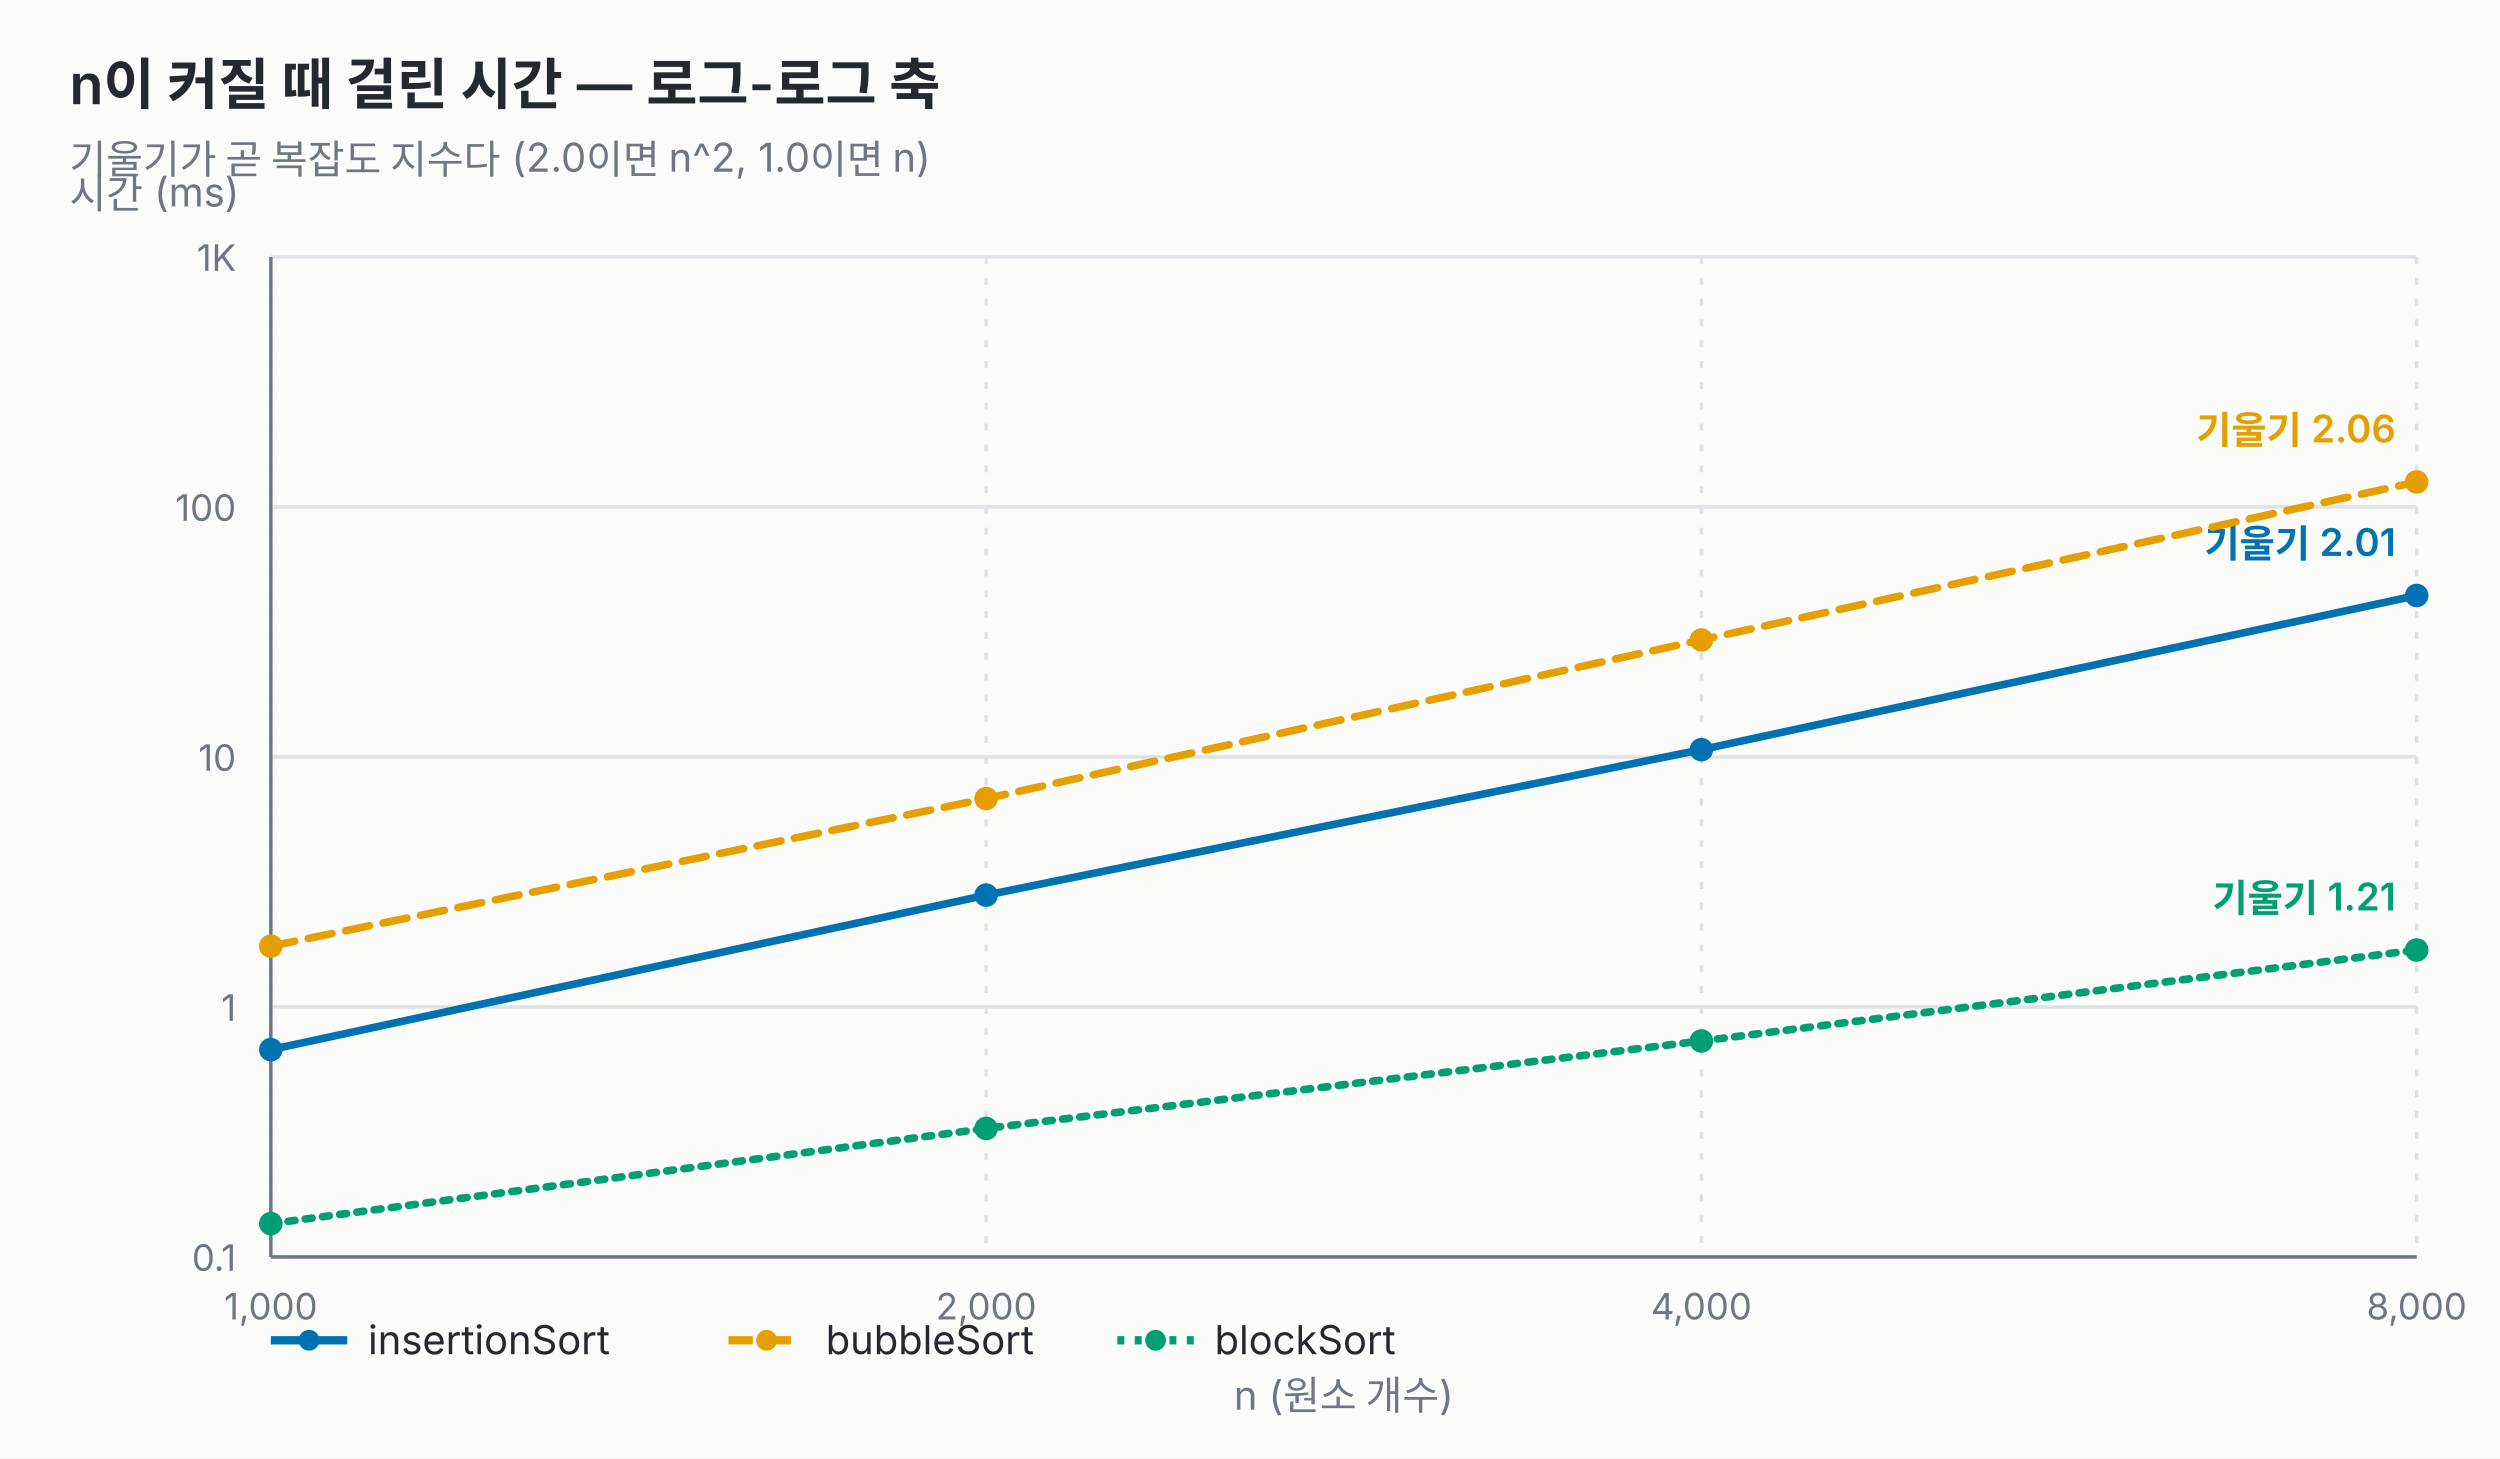
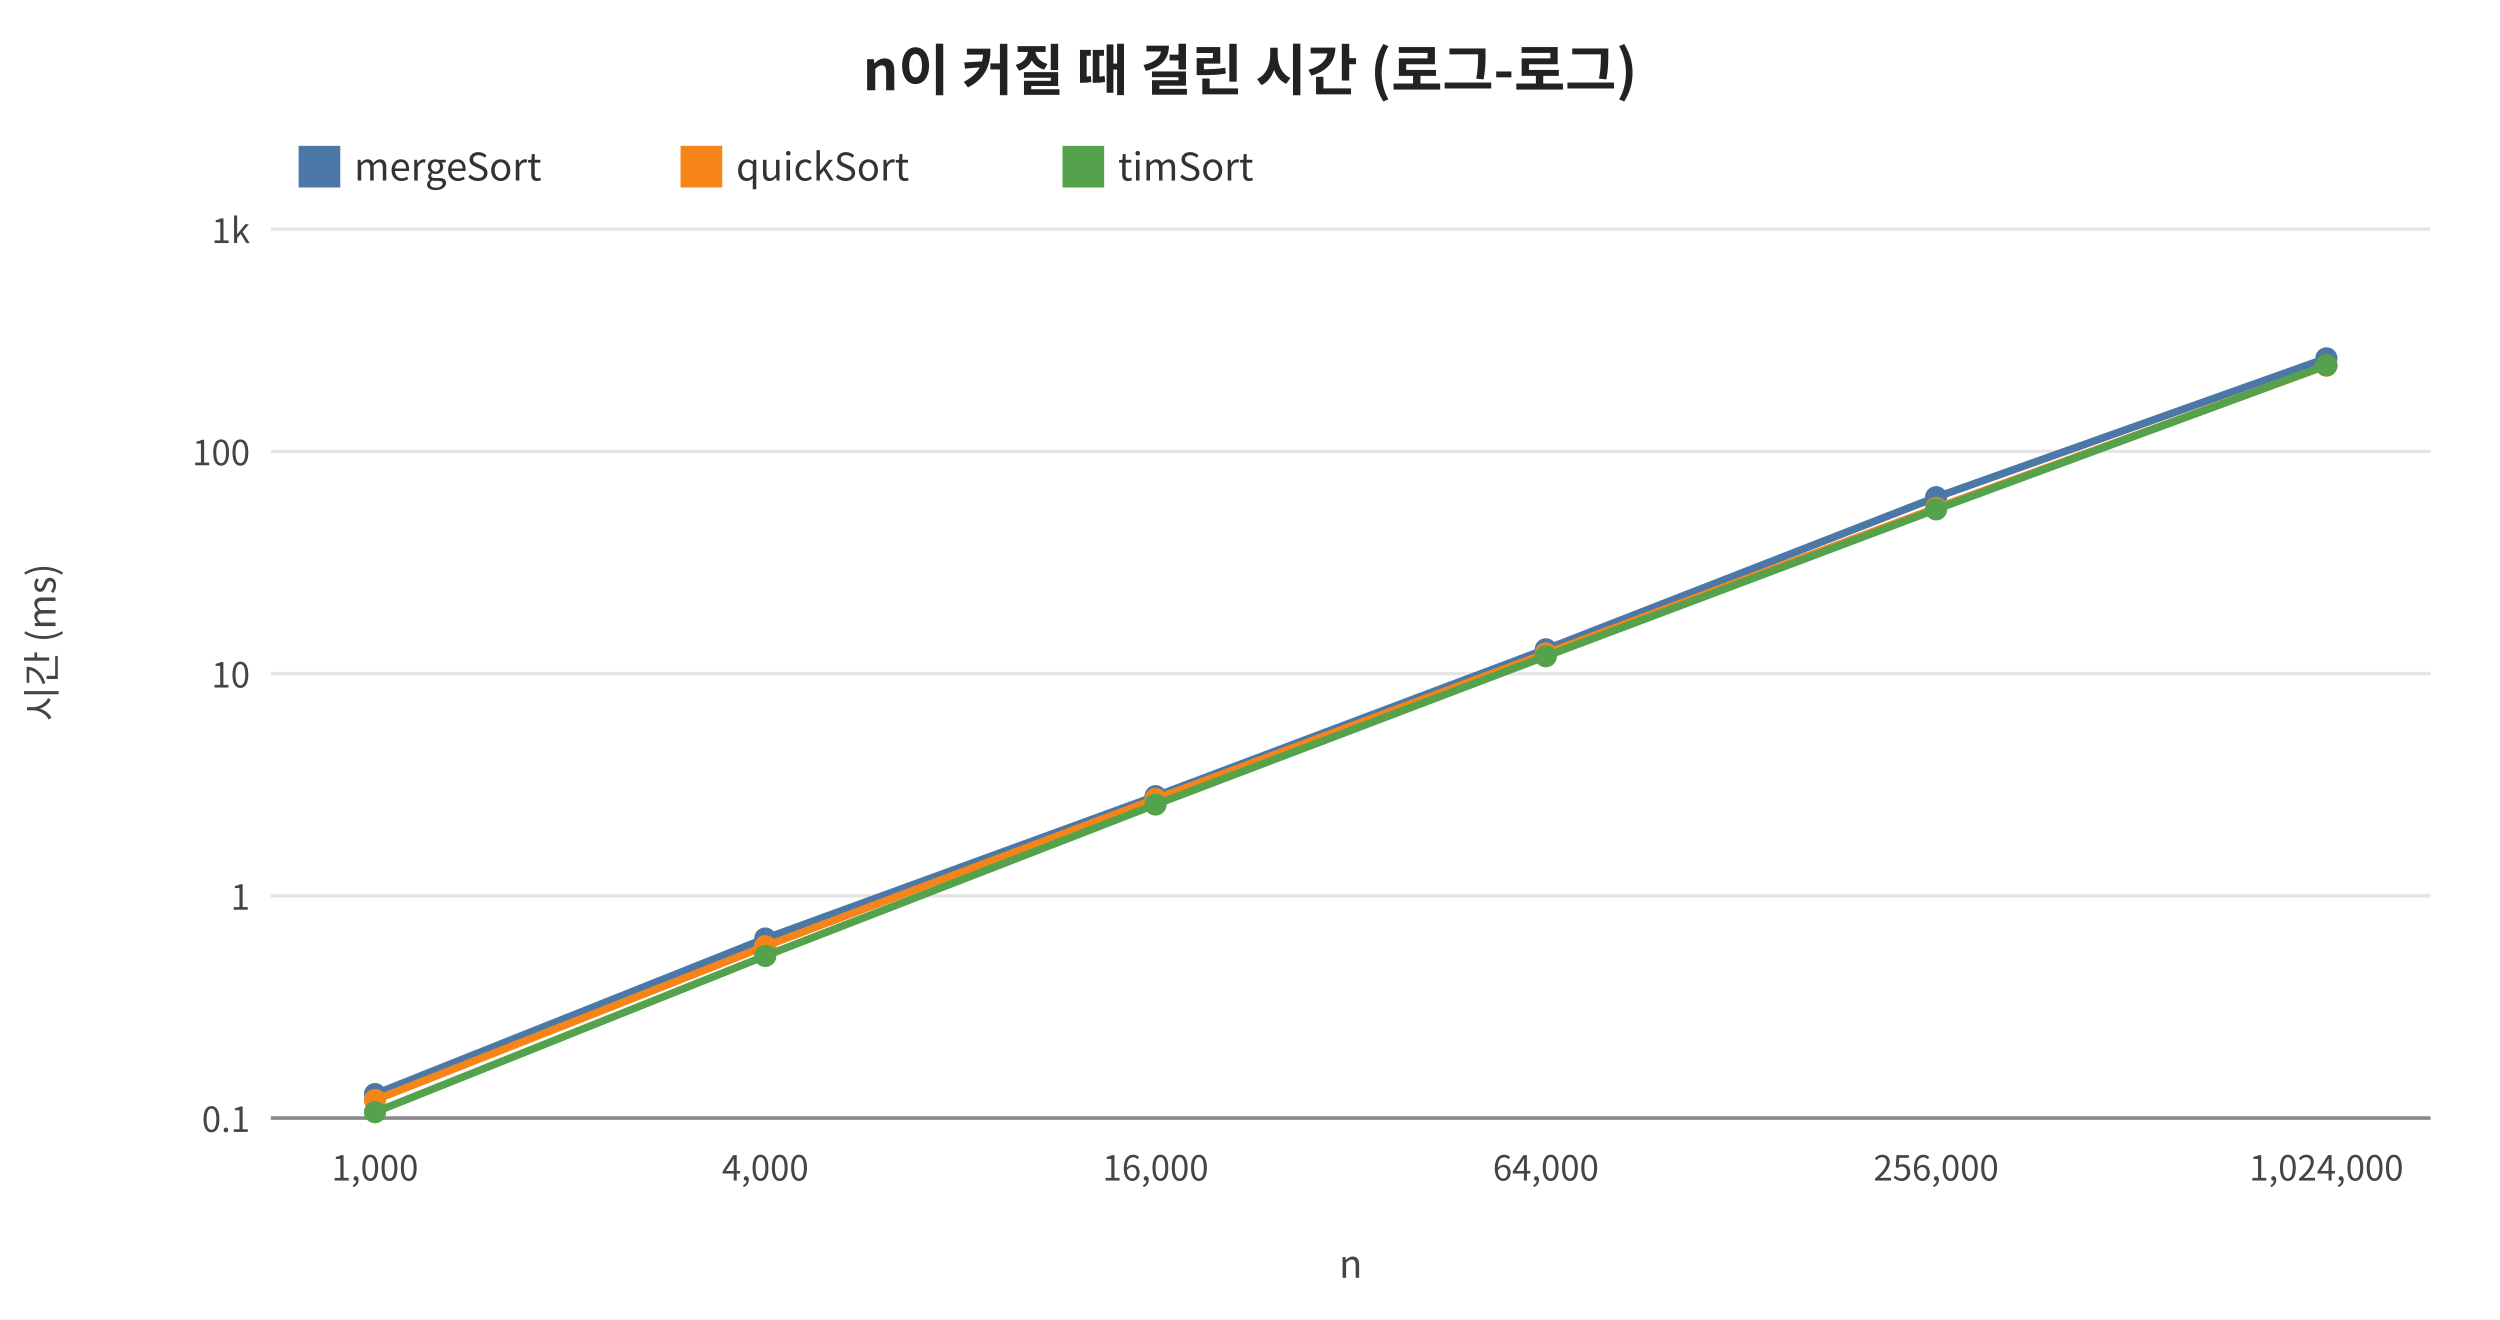
- <svg xmlns="http://www.w3.org/2000/svg" width="720" height="420" viewBox="0 0 720 420" font-family="-apple-system, BlinkMacSystemFont, 'Segoe UI', 'Noto Sans KR', 'Apple SD Gothic Neo', 'Malgun Gothic', sans-serif">
-   <rect width="720" height="420" fill="#fbfbf9" />
-   <text x="20.0" y="30.0" font-size="16" fill="#24292f" text-anchor="start" font-weight="600">n이 커질 때 걸린 시간 — 로그-로그 축</text>
-   <text x="20.0" y="50.0" font-size="11.5" fill="#6e7781" text-anchor="start" font-weight="400">기울기가 곧 복잡도 지수다 (2.0이면 n^2, 1.0이면 n)</text>
-   <line x1="78.0" y1="362.0" x2="696.0" y2="362.0" stroke="#dfe1e4" stroke-width="1" stroke-dasharray="none" />
-   <text x="68.0" y="366.0" font-size="10.5" fill="#6e7781" text-anchor="end" font-weight="400">0.1</text>
-   <line x1="78.0" y1="290.0" x2="696.0" y2="290.0" stroke="#dfe1e4" stroke-width="1" stroke-dasharray="none" />
-   <text x="68.0" y="294.0" font-size="10.5" fill="#6e7781" text-anchor="end" font-weight="400">1</text>
-   <line x1="78.0" y1="218.0" x2="696.0" y2="218.0" stroke="#dfe1e4" stroke-width="1" stroke-dasharray="none" />
-   <text x="68.0" y="222.0" font-size="10.5" fill="#6e7781" text-anchor="end" font-weight="400">10</text>
-   <line x1="78.0" y1="146.0" x2="696.0" y2="146.0" stroke="#dfe1e4" stroke-width="1" stroke-dasharray="none" />
-   <text x="68.0" y="150.0" font-size="10.5" fill="#6e7781" text-anchor="end" font-weight="400">100</text>
-   <line x1="78.0" y1="74.0" x2="696.0" y2="74.0" stroke="#dfe1e4" stroke-width="1" stroke-dasharray="none" />
-   <text x="68.0" y="78.0" font-size="10.5" fill="#6e7781" text-anchor="end" font-weight="400">1K</text>
-   <line x1="78.0" y1="74.0" x2="78.0" y2="362.0" stroke="#dfe1e4" stroke-width="1" stroke-dasharray="2 4" />
-   <text x="78.0" y="380.0" font-size="10.5" fill="#6e7781" text-anchor="middle" font-weight="400">1,000</text>
-   <line x1="284.0" y1="74.0" x2="284.0" y2="362.0" stroke="#dfe1e4" stroke-width="1" stroke-dasharray="2 4" />
-   <text x="284.0" y="380.0" font-size="10.5" fill="#6e7781" text-anchor="middle" font-weight="400">2,000</text>
-   <line x1="490.0" y1="74.0" x2="490.0" y2="362.0" stroke="#dfe1e4" stroke-width="1" stroke-dasharray="2 4" />
-   <text x="490.0" y="380.0" font-size="10.5" fill="#6e7781" text-anchor="middle" font-weight="400">4,000</text>
-   <line x1="696.0" y1="74.0" x2="696.0" y2="362.0" stroke="#dfe1e4" stroke-width="1" stroke-dasharray="2 4" />
-   <text x="696.0" y="380.0" font-size="10.5" fill="#6e7781" text-anchor="middle" font-weight="400">8,000</text>
-   <line x1="78.0" y1="362.0" x2="696.0" y2="362.0" stroke="#6e7781" stroke-width="1" stroke-dasharray="none" />
-   <line x1="78.0" y1="74.0" x2="78.0" y2="362.0" stroke="#6e7781" stroke-width="1" stroke-dasharray="none" />
-   <text x="387.0" y="406.0" font-size="11.5" fill="#6e7781" text-anchor="middle" font-weight="400">n (원소 개수)</text>
-   <text x="20.0" y="60.0" font-size="11.5" fill="#6e7781" text-anchor="start" font-weight="400">시간 (ms)</text>
-   <polyline points="78.0,302.3 284.0,257.8 490.0,215.9 696.0,171.5" fill="none" stroke="#0072B2" stroke-width="2.2" stroke-dasharray="none" stroke-linejoin="round" stroke-linecap="round" />
-   <circle cx="78.0" cy="302.3" r="3.4" fill="#0072B2" />
-   <circle cx="284.0" cy="257.8" r="3.4" fill="#0072B2" />
-   <circle cx="490.0" cy="215.9" r="3.4" fill="#0072B2" />
-   <circle cx="696.0" cy="171.5" r="3.4" fill="#0072B2" />
-   <text x="690.0" y="160.5" font-size="11" fill="#0072B2" text-anchor="end" font-weight="600">기울기 2.01</text>
-   <polyline points="78.0,272.5 284.0,230.0 490.0,184.3 696.0,138.8" fill="none" stroke="#E69F00" stroke-width="2.2" stroke-dasharray="7 4" stroke-linejoin="round" stroke-linecap="round" />
-   <circle cx="78.0" cy="272.5" r="3.4" fill="#E69F00" />
-   <circle cx="284.0" cy="230.0" r="3.4" fill="#E69F00" />
-   <circle cx="490.0" cy="184.3" r="3.4" fill="#E69F00" />
-   <circle cx="696.0" cy="138.8" r="3.4" fill="#E69F00" />
-   <text x="690.0" y="127.8" font-size="11" fill="#E69F00" text-anchor="end" font-weight="600">기울기 2.06</text>
-   <polyline points="78.0,352.4 284.0,325.0 490.0,299.8 696.0,273.6" fill="none" stroke="#009E73" stroke-width="2.2" stroke-dasharray="2 3" stroke-linejoin="round" stroke-linecap="round" />
-   <circle cx="78.0" cy="352.4" r="3.4" fill="#009E73" />
-   <circle cx="284.0" cy="325.0" r="3.4" fill="#009E73" />
-   <circle cx="490.0" cy="299.8" r="3.4" fill="#009E73" />
-   <circle cx="696.0" cy="273.6" r="3.4" fill="#009E73" />
-   <text x="690.0" y="262.6" font-size="11" fill="#009E73" text-anchor="end" font-weight="600">기울기 1.21</text>
-   <line x1="78.0" y1="386.0" x2="100.0" y2="386.0" stroke="#0072B2" stroke-width="2.4" stroke-dasharray="none" />
-   <circle cx="89.0" cy="386.0" r="3" fill="#0072B2" />
-   <text x="106.0" y="390.0" font-size="11.5" fill="#24292f" text-anchor="start" font-weight="400">insertionSort</text>
-   <line x1="209.8" y1="386.0" x2="231.8" y2="386.0" stroke="#E69F00" stroke-width="2.4" stroke-dasharray="7 4" />
-   <circle cx="220.8" cy="386.0" r="3" fill="#E69F00" />
-   <text x="237.8" y="390.0" font-size="11.5" fill="#24292f" text-anchor="start" font-weight="400">bubbleSort</text>
-   <line x1="321.8" y1="386.0" x2="343.8" y2="386.0" stroke="#009E73" stroke-width="2.4" stroke-dasharray="2 3" />
-   <circle cx="332.8" cy="386.0" r="3" fill="#009E73" />
-   <text x="349.8" y="390.0" font-size="11.5" fill="#24292f" text-anchor="start" font-weight="400">blockSort</text>
+ <svg xmlns="http://www.w3.org/2000/svg" viewBox="0 0 720 380" width="720" height="380" font-family="'Noto Sans CJK KR','Noto Sans KR','Malgun Gothic','Apple SD Gothic Neo',sans-serif">
+   <rect width="720" height="380" fill="#ffffff" />
+   <text x="360.0" y="26" text-anchor="middle" font-size="16" font-weight="bold" fill="#222">n이 커질 때 걸린 시간 (로그-로그)</text>
+   <line x1="78" y1="322.0" x2="700" y2="322.0" stroke="#e5e5e5" />
+   <text x="72.0" y="326.0" font-size="10" text-anchor="end" fill="#444">0.1</text>
+   <line x1="78" y1="258.0" x2="700" y2="258.0" stroke="#e5e5e5" />
+   <text x="72.0" y="262.0" font-size="10" text-anchor="end" fill="#444">1</text>
+   <line x1="78" y1="194.0" x2="700" y2="194.0" stroke="#e5e5e5" />
+   <text x="72.0" y="198.0" font-size="10" text-anchor="end" fill="#444">10</text>
+   <line x1="78" y1="130.0" x2="700" y2="130.0" stroke="#e5e5e5" />
+   <text x="72.0" y="134.0" font-size="10" text-anchor="end" fill="#444">100</text>
+   <line x1="78" y1="66.0" x2="700" y2="66.0" stroke="#e5e5e5" />
+   <text x="72.0" y="70.0" font-size="10" text-anchor="end" fill="#444">1k</text>
+   <text x="16.0" y="185.0" font-size="11" text-anchor="middle" fill="#444" transform="rotate(-90 16 185.0)">시간 (ms)</text>
+   <line x1="78" y1="322" x2="700" y2="322" stroke="#888" />
+   <text x="108.0" y="340.0" font-size="10" text-anchor="middle" fill="#444">1,000</text>
+   <text x="220.4" y="340.0" font-size="10" text-anchor="middle" fill="#444">4,000</text>
+   <text x="332.8" y="340.0" font-size="10" text-anchor="middle" fill="#444">16,000</text>
+   <text x="445.2" y="340.0" font-size="10" text-anchor="middle" fill="#444">64,000</text>
+   <text x="557.6" y="340.0" font-size="10" text-anchor="middle" fill="#444">256,000</text>
+   <text x="670.0" y="340.0" font-size="10" text-anchor="middle" fill="#444">1,024,000</text>
+   <text x="389.0" y="368.0" font-size="11" text-anchor="middle" fill="#444">n</text>
+   <polyline points="108.0,315.1 220.4,270.3 332.8,229.3 445.2,187.0 557.6,143.2 670.0,103.2" fill="none" stroke="#4C78A8" stroke-width="2.2" />
+   <circle cx="108.0" cy="315.1" r="3.2" fill="#4C78A8" />
+   <circle cx="220.4" cy="270.3" r="3.2" fill="#4C78A8" />
+   <circle cx="332.8" cy="229.3" r="3.2" fill="#4C78A8" />
+   <circle cx="445.2" cy="187.0" r="3.2" fill="#4C78A8" />
+   <circle cx="557.6" cy="143.2" r="3.2" fill="#4C78A8" />
+   <circle cx="670.0" cy="103.2" r="3.2" fill="#4C78A8" />
+   <polyline points="108.0,316.8 220.4,272.5 332.8,230.1 445.2,188.2 557.6,146.3 670.0,105.3" fill="none" stroke="#F58518" stroke-width="2.2" />
+   <circle cx="108.0" cy="316.8" r="3.2" fill="#F58518" />
+   <circle cx="220.4" cy="272.5" r="3.2" fill="#F58518" />
+   <circle cx="332.8" cy="230.1" r="3.2" fill="#F58518" />
+   <circle cx="445.2" cy="188.2" r="3.2" fill="#F58518" />
+   <circle cx="557.6" cy="146.3" r="3.2" fill="#F58518" />
+   <circle cx="670.0" cy="105.3" r="3.2" fill="#F58518" />
+   <polyline points="108.0,320.3 220.4,275.3 332.8,231.7 445.2,189.0 557.6,146.7 670.0,105.2" fill="none" stroke="#54A24B" stroke-width="2.2" />
+   <circle cx="108.0" cy="320.3" r="3.2" fill="#54A24B" />
+   <circle cx="220.4" cy="275.3" r="3.2" fill="#54A24B" />
+   <circle cx="332.8" cy="231.7" r="3.2" fill="#54A24B" />
+   <circle cx="445.2" cy="189.0" r="3.2" fill="#54A24B" />
+   <circle cx="557.6" cy="146.7" r="3.2" fill="#54A24B" />
+   <circle cx="670.0" cy="105.2" r="3.2" fill="#54A24B" />
+   <rect x="86" y="42" width="12" height="12" fill="#4C78A8" />
+   <text x="102.0" y="52.0" font-size="11" text-anchor="start" fill="#333">mergeSort</text>
+   <rect x="196" y="42" width="12" height="12" fill="#F58518" />
+   <text x="212.0" y="52.0" font-size="11" text-anchor="start" fill="#333">quickSort</text>
+   <rect x="306" y="42" width="12" height="12" fill="#54A24B" />
+   <text x="322.0" y="52.0" font-size="11" text-anchor="start" fill="#333">timSort</text>
</svg>
